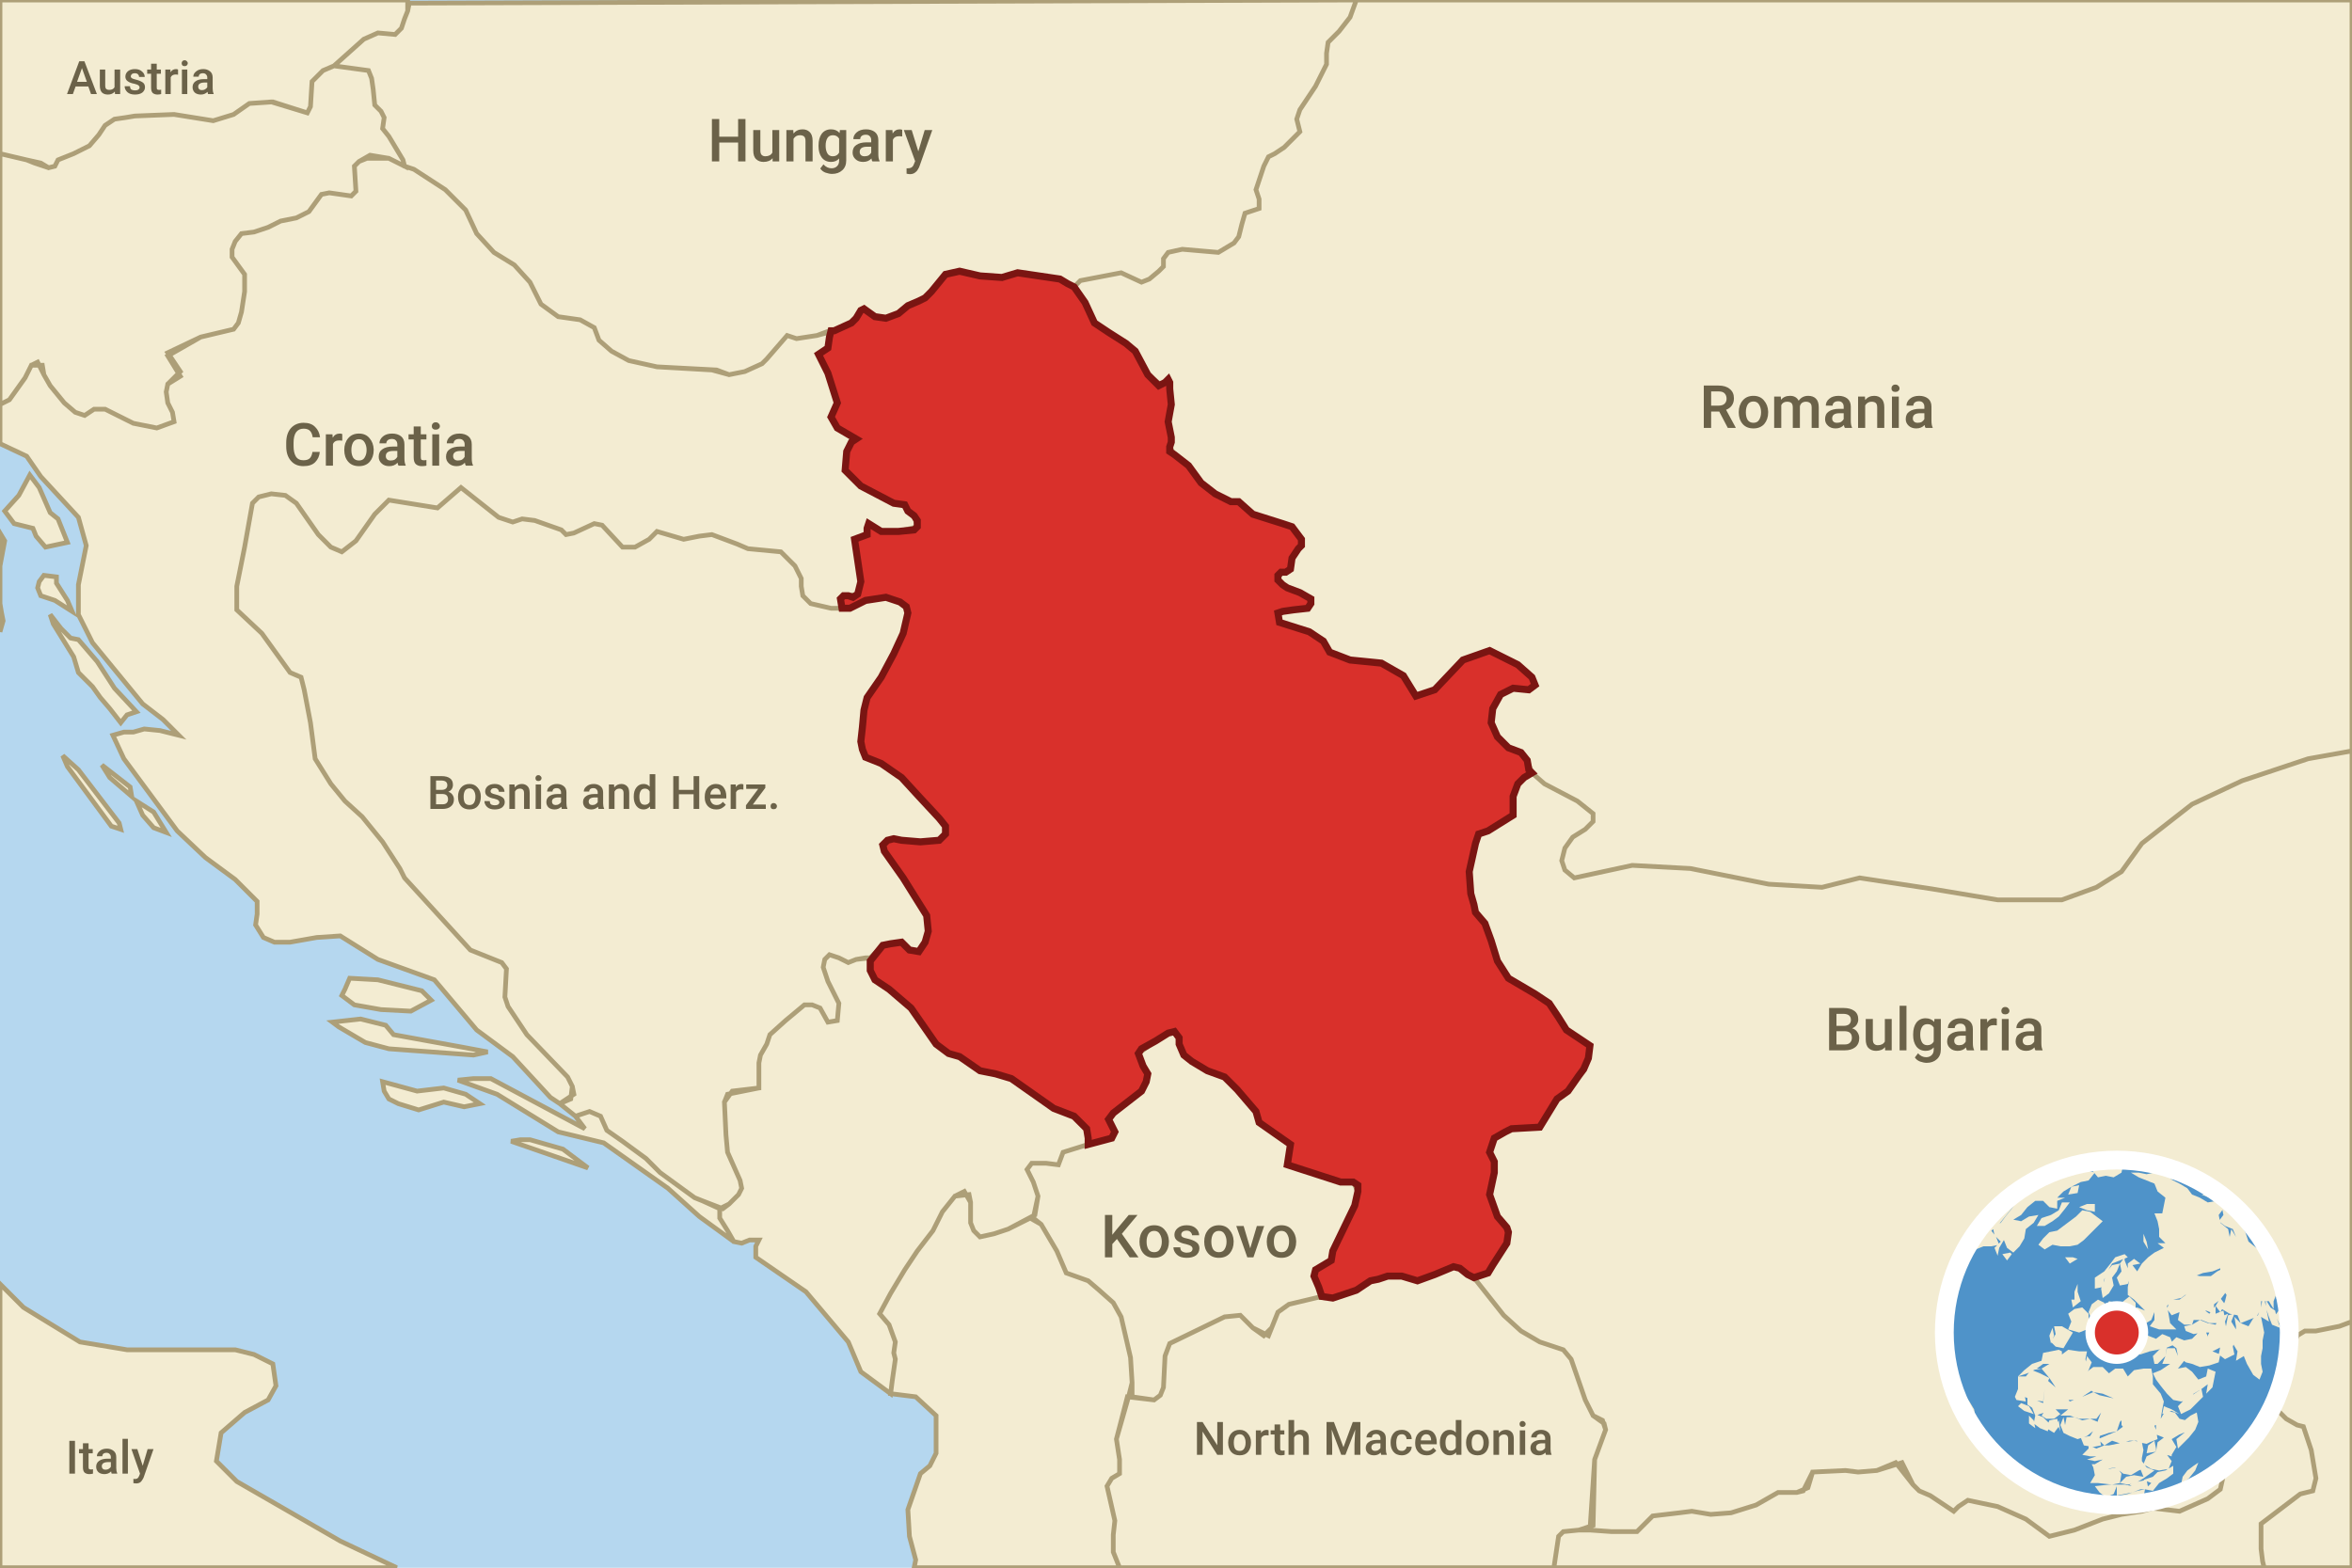
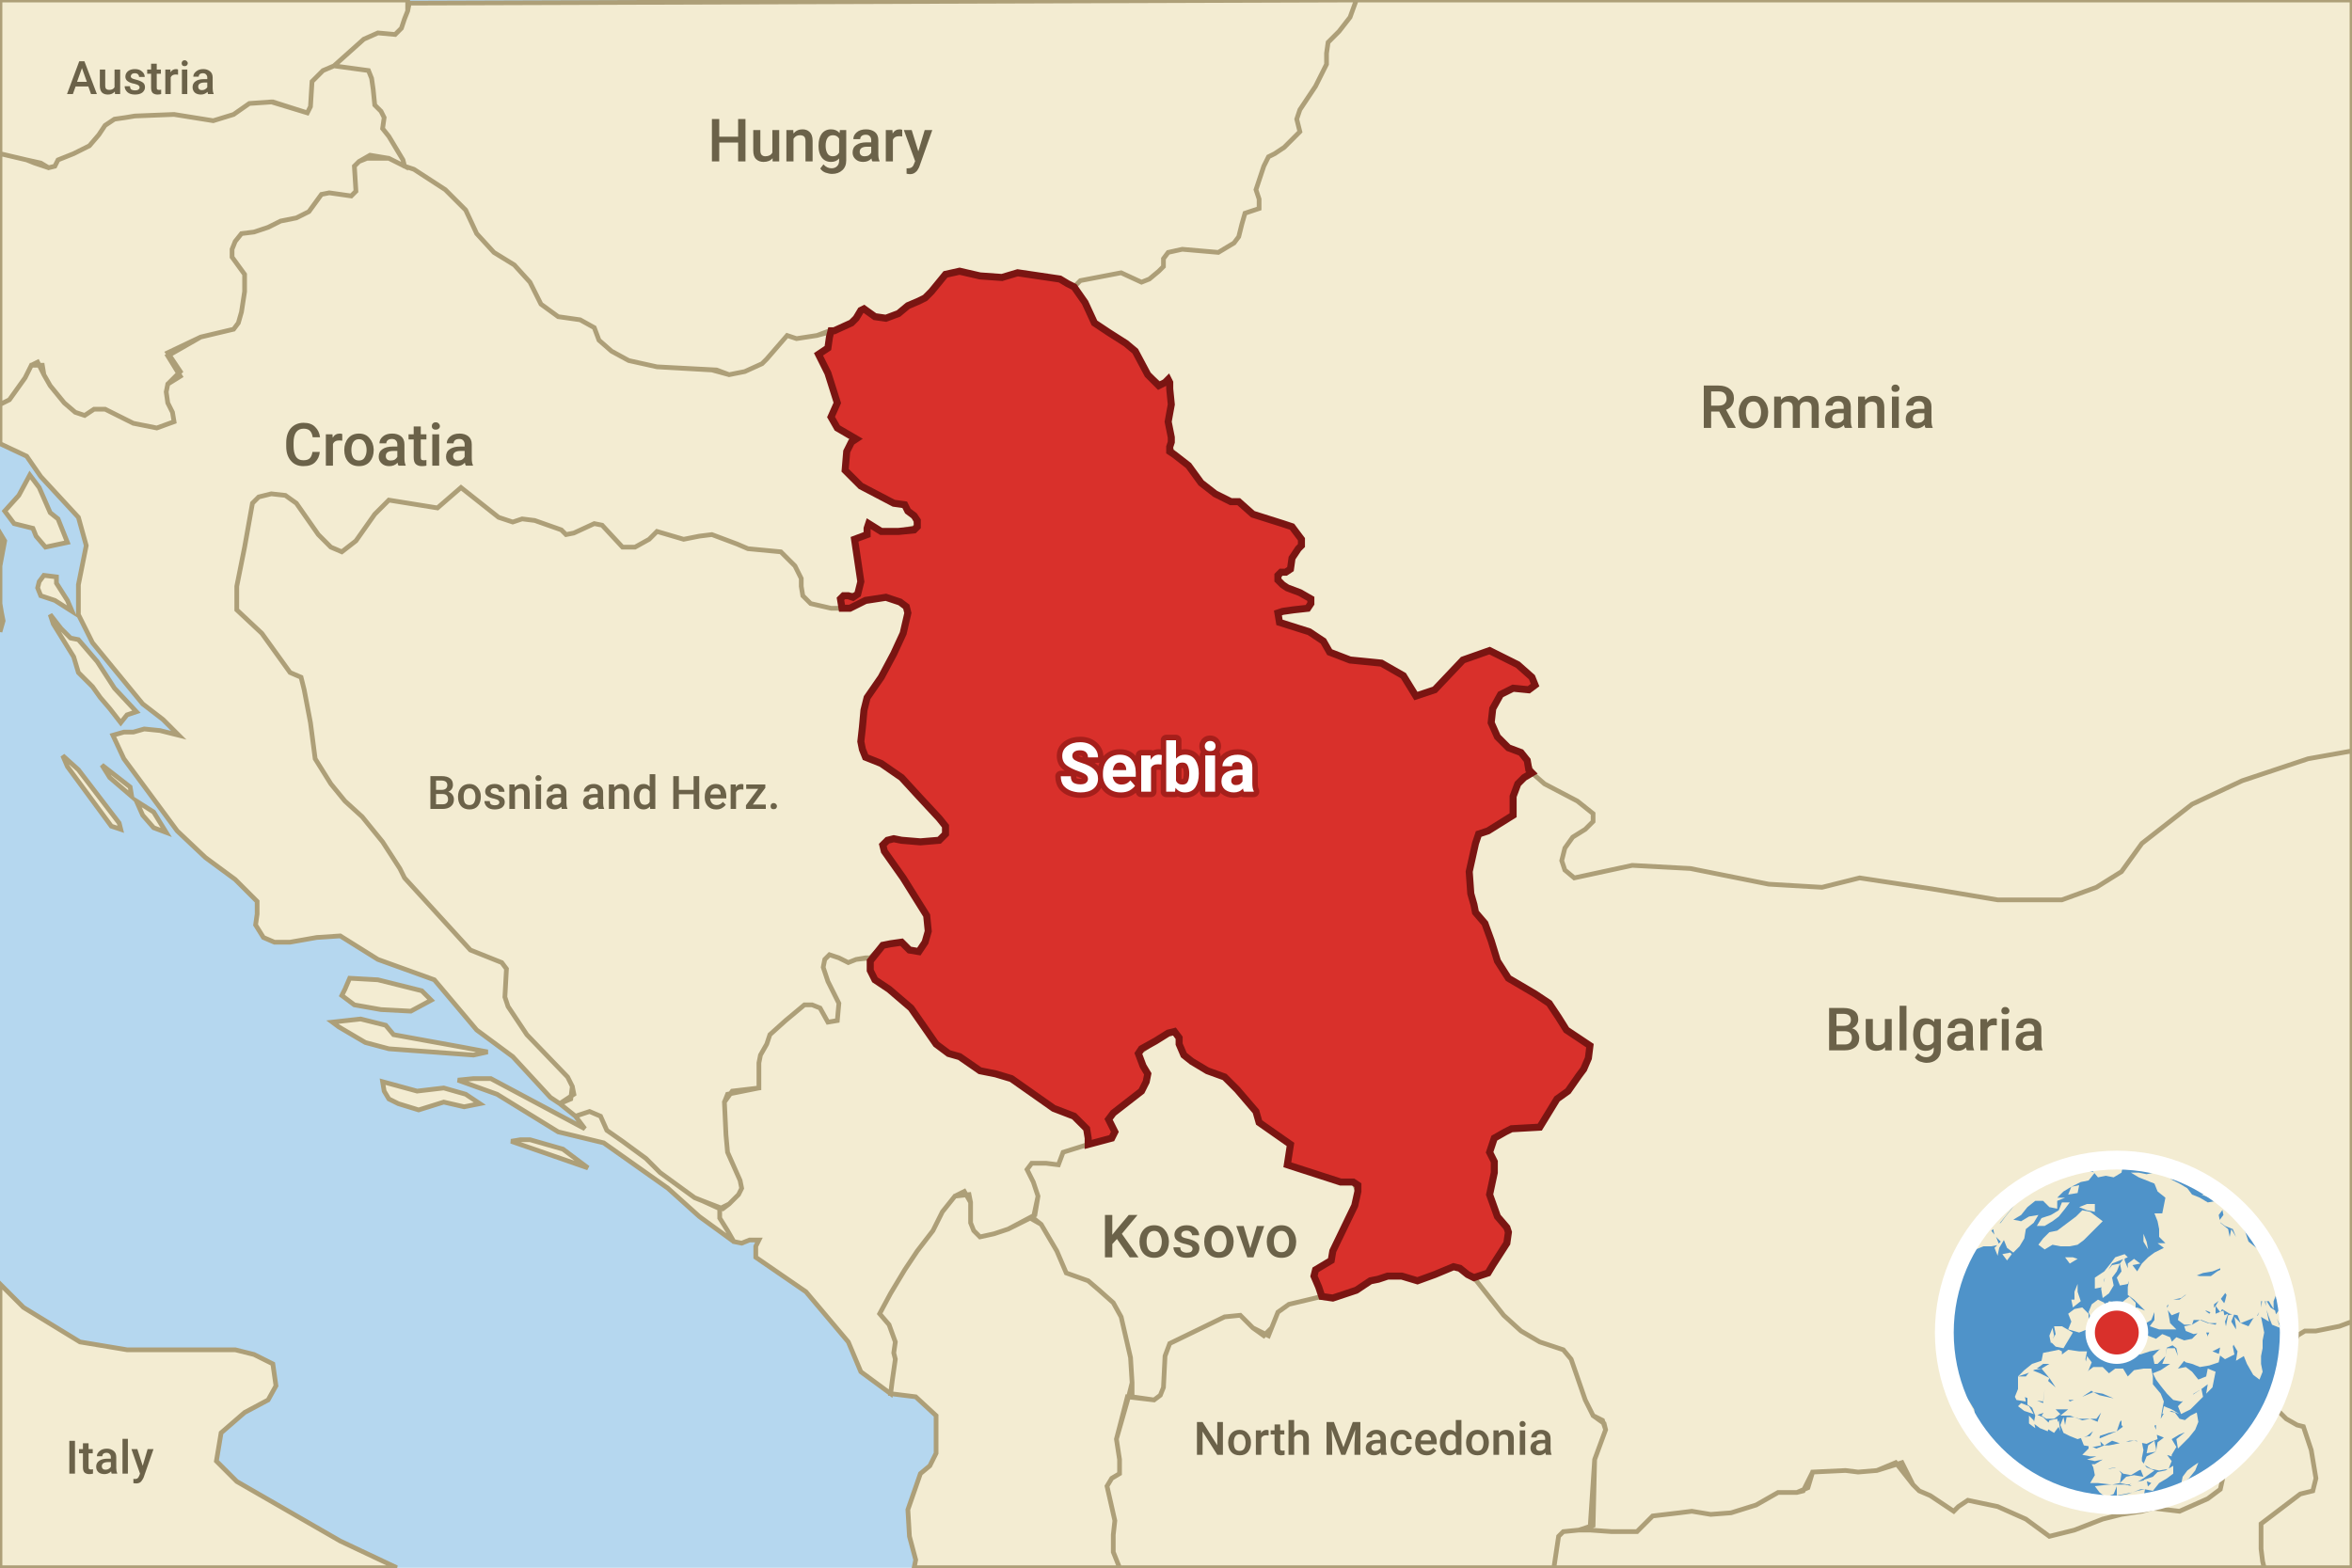
<svg xmlns="http://www.w3.org/2000/svg" viewBox="0 0 150 100">
-   <style>.o{fill:#b5d7ef}.g{fill:none;stroke:#fff;stroke-opacity:.45;stroke-width:.3}.l{fill:#f3ecd2;stroke:#ad9f78;stroke-width:.3}.t{fill:#d9302b;stroke:#7a1512;stroke-width:.45}.mh{fill:none;stroke:#fff;stroke-width:3}.m{fill:none;stroke:#d9302b;stroke-width:1.6}.io{fill:#4f93c9}.il{fill:#f3ecd2}.id{fill:#d9302b;stroke:#fff;stroke-width:.6}.ir{fill:none;stroke:#fff;stroke-width:1.2}.n{font:500 3.8px system-ui,-apple-system,'Segoe UI',Roboto,Arial,sans-serif;fill:#6b6249;text-anchor:middle;paint-order:stroke;stroke:#f3ecd2;stroke-width:.9;stroke-linejoin:round}.fb{fill:none;stroke:#00000040;stroke-width:.15}</style>
+   <style>.o{fill:#b5d7ef}.g{fill:none;stroke:#fff;stroke-opacity:.45;stroke-width:.3}.l{fill:#f3ecd2;stroke:#ad9f78;stroke-width:.3}.t{fill:#d9302b;stroke:#7a1512;stroke-width:.45}.mh{fill:none;stroke:#fff;stroke-width:3}.m{fill:none;stroke:#d9302b;stroke-width:1.6}.io{fill:#4f93c9}.il{fill:#f3ecd2}.id{fill:#d9302b;stroke:#fff;stroke-width:.6}.ir{fill:none;stroke:#fff;stroke-width:1.2}.n{font:500 3.8px system-ui,-apple-system,'Segoe UI',Roboto,Arial,sans-serif;fill:#6b6249;text-anchor:middle;paint-order:stroke;stroke:#f3ecd2;stroke-width:.9;stroke-linejoin:round}.fb{fill:none;stroke:#00000040;stroke-width:.15}.tn{font-weight:650;fill:#fff;stroke:#a51f1b;stroke-width:.7}.tn .fb{stroke:#ffffffb0;stroke-width:.3}</style>
  <rect class="o" width="150" height="100" />
  <path class="g" d="M64.9 100L65.5 36.8L65.9 0" />
  <path class="l" d="M144.4 100L144.3 99.6L144.2 98.8L144.2 97.2L146.7 95.3L147.5 95.1L147.7 94.3L147.4 92.5L146.9 91L146.5 90.9L145.8 90.5L145.4 90.1L144.7 89.6L143.6 89.3L143.5 88.8L143.6 88.4L144 87.9L145.8 87.3L146.2 86.1L146.5 85.2L147 84.9L147.7 84.9L149.2 84.6L150 84.3L150 100ZM0 9.8L1.7 10.2L2.2 10.4L3.1 10.7L3.5 10.6L3.7 10.2L4.7 9.8L5.7 9.3L6.3 8.6L6.7 8L7.3 7.6L8 7.5L8.6 7.4L11.1 7.3L13.6 7.7L14.9 7.3L15.9 6.6L17.3 6.5L19.6 7.2L19.8 6.8L19.9 5.2L20.6 4.5L21.3 4.2L23.5 4.5L23.7 5L23.8 5.7L23.9 6.7L24.3 7.1L24.5 7.5L24.4 8.2L24.8 8.7L25.7 10.2L25.8 10.6L24.8 10.1L23.6 9.9L22.9 10.3L22.6 10.6L22.7 12.2L22.4 12.5L21 12.3L20.5 12.4L19.7 13.5L18.9 13.9L17.9 14.1L17.1 14.5L16.2 14.8L15.4 14.9L15 15.4L14.8 15.9L14.8 16.4L15.6 17.5L15.6 18.6L15.4 19.9L15.2 20.6L14.9 21L12.8 21.5L10.7 22.5L11.5 23.7L10.7 24.5L10.6 25L10.7 25.7L11 26.3L11.1 26.9L10 27.3L8.5 27L6.7 26.1L6 26.1L5.4 26.5L4.8 26.3L4.1 25.7L3.2 24.6L2.8 23.9L2.7 23.3L2 23.3L1.6 24.1L0.6 25.5L0 25.8L0 9.8ZM150 47.9L147.2 48.4L143 49.8L139.8 51.3L136.6 53.8L135.3 55.6L133.7 56.6L131.5 57.4L127.4 57.4L123.2 56.7L118.6 56L116.2 56.6L112.8 56.4L107.8 55.4L104.1 55.2L100.4 56L99.8 55.5L99.6 54.9L99.8 54.1L100.3 53.4L101.1 52.9L101.6 52.4L101.6 51.9L100.6 51.1L98.5 50L97.7 49.3L97.4 48.5L97 48L96.2 47.7L95.5 47L95.1 46.1L95.2 45.2L95.7 44.3L96.5 43.9L97.5 44L97.9 43.7L97.7 43.2L96.8 42.4L95 41.5L93.3 42.1L91.5 44L90.3 44.4L89.5 43.1L88.1 42.3L86.1 42.1L84.8 41.6L84.4 40.9L83.5 40.3L81.6 39.7L81.5 39.1L82.5 38.9L83.4 38.8L83.6 38.2L82.9 37.8L82.1 37.5L81.5 37L81.7 36.5L82.3 36.3L82.4 35.6L82.8 35L83 34.4L82.7 34L82.4 33.6L81.8 33.4L79.9 32.8L79 32L78.5 32L77.5 31.5L76.6 30.8L75.8 29.7L74.9 29L74.6 28.5L74.7 27.9L74.5 26.9L74.7 25.8L74.6 24.8L74.6 24.4L74.1 24.6L73.2 23.9L72.4 22.4L71.8 21.9L70.7 21.2L69.8 20.6L69.2 19.3L68.5 18.3L68.9 17.9L71.5 17.4L72.8 18L73.3 17.8L73.9 17.3L74.2 17L74.2 16.5L74.5 16.1L75.4 15.9L77.7 16.1L78.7 15.5L79 15.1L79.2 14.3L79.4 13.6L80.3 13.3L80.3 12.7L80.1 12.1L80.6 10.6L80.9 10L81.3 9.8L81.9 9.4L82.9 8.4L82.7 7.6L82.9 7L83.9 5.5L84.6 4.1L84.6 3.4L84.7 2.7L85.4 2L86.1 1.1L86.5 0L150 0ZM55.5 61.1L55.5 61.9L55.8 62.5L56.7 63.1L58.1 64.3L59.7 66.6L60.5 67.2L61.2 67.4L62.5 68.3L63.5 68.5L64.5 68.8L67.2 70.7L68.5 71.2L69.3 72L69.4 72.6L69.4 73L67.8 73.5L67.5 74.3L66.7 74.2L65.8 74.2L65.5 74.6L65.9 75.4L66.2 76.3L66 77.5L64.3 78.4L63.4 78.7L62.5 78.9L62.1 78.5L61.9 78L61.9 76.7L61.8 76.2L60.9 76.3L60.1 77.3L59.5 78.5L58.5 79.8L57.7 81L56.8 82.5L56.1 83.8L56.7 84.5L57.1 85.6L57 86.3L57.1 86.7L56.9 88.1L56.8 88.9L54.9 87.5L54.1 85.6L51.4 82.4L48.2 80.2L48.2 79.5L48.4 79.1L47.8 79.1L47.3 79.3L46.8 79.2L46.4 78.5L45.9 77.7L45.9 77.1L46.5 76.8L47.1 76.2L47.3 75.8L47.2 75.3L46.4 73.5L46.3 72.4L46.2 70.3L46.4 69.8L48.4 69.4L48.4 67.8L48.5 67.3L48.9 66.6L49.1 66L50.1 65.1L51.3 64.1L51.8 64.1L52.3 64.3L52.8 65.2L53.4 65.1L53.5 64L52.8 62.6L52.5 61.7L52.6 61.2L52.9 60.9L53.5 61.1L54.1 61.4L54.6 61.2L55.2 61.1ZM71.4 100L71 99L71 97.9L71.1 97L70.6 94.8L70.9 94.3L71.4 94L71.4 93.1L71.2 91.8L71.9 89.1L73.6 89.3L74 89L74.2 88.5L74.3 86.5L74.6 85.7L78.1 84L79.1 83.9L79.9 84.7L80.6 85.2L81.1 84.7L81.5 83.7L82.2 83.2L84.3 82.7L85 82.8L86.5 82.3L87.4 81.7L87.9 81.6L88.5 81.4L89.4 81.4L90.4 81.7L91.5 81.3L92.7 80.8L93.1 80.9L93.6 81.3L94 81.5L95.9 83.9L97 84.9L98.2 85.6L99.7 86.1L100.2 86.7L101.1 89.3L101.6 90.3L102.2 90.6L102.4 91.2L101.7 93.1L101.6 97.3L100.7 97.6L99.7 97.7L99.4 98L99.1 100L71.4 100ZM69.4 73L70.9 72.6L71.1 72.2L70.7 71.4L71 71L72.8 69.6L73.1 69L73.2 68.5L72.9 68L72.6 67.2L73.7 66.4L74.5 65.9L74.9 65.8L75.2 66.2L75.5 67.3L76 67.7L77 68.3L78.1 68.7L78.9 69.5L80.1 70.9L80.3 71.6L81.3 72.3L82.3 73L82.1 74.3L85.5 75.4L86.3 75.4L86.6 76L86.4 76.9L85 79.8L84.9 80.4L83.9 81L83.8 81.4L84.1 82.1L84.3 82.7L82.2 83.2L81.5 83.7L81.1 84.7L80.9 85.2L79.9 84.7L79.1 83.9L78.1 84L74.6 85.7L74.3 86.5L74.2 88.5L74 89L73.6 89.3L72.2 89.1L72.2 88.2L72.1 86.6L71.5 84L71 83.1L70.1 82.3L69.4 81.7L68 81.2L67.4 79.8L66.4 78.1L65.9 77.7L66.2 76.3L65.9 75.4L65.5 74.6L65.8 74.2L66.7 74.2L67.5 74.3L67.8 73.5ZM0 81.9L1.5 83.4L5.1 85.6L8.1 86.1L15 86.1L16.2 86.4L17.4 87L17.6 88.4L17.1 89.3L15.6 90.1L14.1 91.4L13.8 93.2L15.1 94.5L21.7 98.3L25.3 100L0 100ZM86.5 0L86.1 1.1L85.4 2L84.7 2.7L84.6 3.4L84.6 4.1L83.9 5.5L82.9 7L82.7 7.6L82.9 8.4L81.9 9.4L81.3 9.8L80.9 10L80.6 10.6L80.1 12.1L80.3 12.7L80.3 13.3L79.4 13.6L79.2 14.3L79 15.1L78.7 15.5L77.7 16.1L75.4 15.9L74.5 16.1L74.2 16.5L74.2 17L73.9 17.3L73.3 17.8L72.8 18L71.5 17.4L68.9 17.9L68.5 18.3L68.1 18.1L67.6 17.8L64.9 17.4L63.9 17.7L62.5 17.6L61.2 17.3L60.3 17.5L59.4 18.6L59 19L58.6 19.2L57.9 19.5L57.3 20L56.5 20.3L55.8 20.2L55.1 19.7L54.6 20.3L54.3 20.6L53.2 21.1L52.1 21.4L50.8 21.6L50.2 21.4L48.9 22.9L48.6 23.2L47.5 23.7L46.5 23.9L45.7 23.6L41.9 23.4L40.1 23L39 22.4L38.2 21.7L37.9 20.9L37 20.4L35.6 20.2L34.5 19.4L33.8 18L32.8 16.9L31.5 16.1L30.4 14.9L29.7 13.4L28.4 12.1L26.4 10.8L25.8 10.6L25.7 10.2L24.8 8.7L24.4 8.2L24.5 7.5L24.3 7.1L23.9 6.7L23.8 5.7L23.7 5L23.5 4.5L21.3 4.2L23.2 2.5L24.1 2.1L25.2 2.2L25.6 1.8L25.8 1.2L26 0.7L26.1 0.2L86.5 0ZM99.1 100L99.4 98L99.7 97.7L100.7 97.6L101.4 97.6L102.8 97.7L104.4 97.7L105.4 96.7L107.1 96.5L107.9 96.4L109.1 96.6L110.4 96.5L112 96L113.4 95.2L114.6 95.2L115 95.1L115.6 93.9L117.7 93.8L118.5 93.9L119.7 93.8L120.9 93.3L122 94.7L122.4 95.1L123.1 95.4L124.6 96.4L124.9 96.1L125.5 95.7L127.4 96.1L129.2 96.9L130.7 98L132.3 97.6L134.1 96.9L135.3 96.6L136.6 96.4L137.3 96.2L139 96.4L140.8 95.6L141.6 95L141.8 94.1L141.6 92.7L141.1 91.3L140.6 90.8L140.5 90.2L140.6 89.7L140.9 89.3L142 88.9L143.6 89.3L144.7 89.6L145.4 90.1L145.8 90.5L146.5 90.9L146.9 91L147.4 92.5L147.7 94.3L147.5 95.1L146.7 95.3L144.2 97.2L144.2 98.8L144.3 99.6L144.4 100L99.1 100ZM0 25.8L0.6 25.5L1.6 24.1L2 23.3L2.4 23.1L2.8 23.9L3.2 24.6L4.1 25.7L4.8 26.3L5.4 26.5L6 26.1L6.7 26.1L8.5 27L10 27.3L11.1 26.9L11 26.3L10.7 25.7L10.6 25L10.7 24.5L11.5 24L10.7 22.7L12.8 21.5L14.9 21L15.2 20.6L15.4 19.9L15.6 18.6L15.6 17.5L14.8 16.4L14.8 15.9L15 15.4L15.4 14.9L16.2 14.8L17.1 14.5L17.9 14.1L18.9 13.9L19.7 13.5L20.5 12.4L21 12.3L22.4 12.5L22.7 12.2L22.6 10.6L22.9 10.3L23.4 10.1L24.8 10.1L25.8 10.6L26.4 10.8L28.4 12.1L29.7 13.4L30.4 14.9L31.5 16.1L32.8 16.9L33.8 18L34.5 19.4L35.6 20.2L37 20.4L37.9 20.9L38.2 21.7L39 22.4L40.1 23L41.9 23.4L45.4 23.6L46.5 23.9L47.5 23.7L48.6 23.2L48.9 22.9L50.2 21.4L50.8 21.6L52.1 21.4L52.9 21.1L52.8 22.2L52.2 22.6L52.8 23.8L53.4 25.7L53 26.6L53.4 27.3L54.6 27.8L54.3 28.2L54 28.8L53.9 30L54.9 31L57 32.1L57.7 32.2L57.9 32.6L58.3 32.9L58.5 33.6L57.3 33.9L56.2 33.9L55.4 33.4L55.3 34.1L54.5 34.4L54.9 37.1L54.7 37.9L54.1 38L53.6 38.2L53.7 38.8L53 38.8L51.7 38.5L51.2 38L51.1 37.4L51.1 36.9L50.7 36.1L49.8 35.2L47.7 35L47 34.7L46.2 34.4L45.4 34.1L44.6 34.2L43.6 34.4L41.9 33.9L41.4 34.4L40.5 34.9L39.7 34.9L38.4 33.5L37.9 33.4L36.6 34L36.1 34.1L35.8 33.8L34.1 33.2L33.3 33.1L32.7 33.3L31.8 33L29.4 31.1L27.9 32.4L24.8 31.9L23.9 32.8L22.7 34.5L21.8 35.2L21.1 34.9L20.3 34.1L18.9 32.1L18.2 31.6L17.3 31.5L16.5 31.7L16.1 32.1L15.6 34.9L15.1 37.4L15.1 38.9L16.7 40.4L18.5 42.9L19.2 43.2L19.4 44L19.8 46.1L20.1 48.4L21.1 50L22 51.1L23.1 52.1L24.4 53.7L25.5 55.4L25.8 56L27.9 58.3L30 60.6L32 61.4L32.3 61.8L32.2 63.6L32.4 64.2L33.6 66L36.2 68.7L36.5 69.3L36.6 69.8L35.7 70.4L35.1 70L32.7 67.4L30.4 65.7L27.7 62.5L24.1 61.2L21.7 59.7L20.2 59.8L18.5 60.1L17.5 60.1L16.8 59.8L16.3 59L16.4 58.3L16.4 57.5L15 56.1L13.1 54.7L11.3 53L7.9 48.4L7.2 46.9L7.9 46.7L8.5 46.7L9.2 46.5L10.2 46.6L11.4 46.9L10.4 45.9L9.1 44.9L5.9 41L5 39.2L5 37.3L5.5 34.8L5 33L2.6 30.4L1.7 29.1L0 28.3L0 25.8ZM24.4 69L26.6 69.6L28.3 69.4L29.7 69.8L30.6 70.4L29.6 70.6L28.3 70.3L26.7 70.8L25.4 70.4L24.8 70.1L24.5 69.6ZM31.1 67.1L30.2 67.3L24.8 66.9L23.3 66.5L21.6 65.5L21.2 65.2L23 65L24.6 65.4L25.1 66L29.5 66.8ZM26.2 64.5L24.3 64.4L22.6 64.1L21.8 63.5L22 63.1L22.3 62.4L24.1 62.5L26.9 63.2L27.5 63.8ZM8.3 50.2L8.4 50.8L7 49.6L6.5 48.8ZM4.3 34.6L2.9 34.9L2.3 34.2L2.1 33.7L0.9 33.4L0.3 32.6L1.2 31.6L1.9 30.3L2.5 31.1L3.2 32.7L3.7 33.1ZM4.3 38.3L4.6 39L3.5 38.3L2.6 38L2.4 37.5L2.5 37.1L2.8 36.7L3.6 36.8L3.6 37.2ZM8.1 45.6L7.7 46.1L7 45.2L6.4 44.5L5.9 43.8L5 42.9L4.7 41.9L3.4 39.8L3.2 39.2L3.9 40.1L4.5 40.7L5 40.8L6.2 42.2L7.3 43.9L8.7 45.4ZM7.6 52.5L7.7 52.9L7.1 52.7L4.3 48.9L4 48.2L5 49.1ZM9.8 51.8L10.6 53.1L9.8 52.8L9.1 52L8.7 51.1ZM0 34L0.3 34.5L0 36.1L0 38.5L0.1 39.1L0.2 39.6L0 40.3L0 34ZM35.9 73.3L37.5 74.5L32.6 72.8L33.2 72.7L33.8 72.7ZM45.9 77.1L45.9 77.7L46.4 78.5L46.8 79.2L44.6 77.6L42.6 75.8L38.5 72.9L35.6 72.2L31.7 69.8L29.2 68.9L30.2 68.8L31.3 68.8L37.3 72L36.7 71.2L37.6 70.9L38.3 71.2L38.7 72.1L39.7 72.8L41.2 73.9L42.1 74.8L44.3 76.4L44.8 76.6ZM150 84.3L149.2 84.6L147.7 84.9L147 84.9L146.5 85.2L146.2 86.1L146 87L144 87.9L143.6 88.4L143.5 88.8L143.6 89.3L142 88.9L140.9 89.3L140.6 89.7L140.5 90.2L140.6 90.8L141.1 91.3L141.6 92.7L141.8 94.1L141.6 95L140.8 95.6L139 96.4L137.3 96.2L136.6 96.4L135.3 96.6L134.1 96.9L132.3 97.6L130.7 98L129.2 96.9L127.4 96.1L125.5 95.7L124.9 96.1L124.6 96.4L123.1 95.4L122.4 95.1L122 94.7L121.3 93.3L119.7 93.8L118.5 93.9L117.7 93.8L115.6 93.9L115.3 94.9L114.6 95.2L113.4 95.2L112 96L110.4 96.5L109.1 96.6L107.9 96.4L107.1 96.5L105.4 96.7L104.4 97.7L102.8 97.7L101.4 97.6L101.7 93.1L102.4 91.2L102.3 90.8L101.6 90.3L101.1 89.3L100.2 86.7L99.7 86.1L98.2 85.6L97 84.9L95.9 83.9L94 81.5L94.9 81.2L95.2 80.7L96.1 79.3L96.2 78.6L95.5 77.6L95 76.2L95.3 74.8L95.3 74.1L95 73.5L95.3 72.6L96 72.2L96.4 72L98.2 71.9L99.3 70.1L100 69.6L100.7 68.6L101 68.2L101.3 67.5L101.4 66.7L99.9 65.7L99.4 64.9L98.8 64L97.9 63.4L96.2 62.4L95.5 61.3L95.1 60L94.7 58.9L94.1 58.2L94 57.7L93.8 57L93.7 55.6L94.1 53.8L94.3 53.2L94.9 53L96.5 52L96.5 50.8L96.8 50L97.2 49.6L97.7 49.3L98.5 50L100.6 51.1L101.6 51.9L101.6 52.4L101.1 52.9L100.3 53.4L99.8 54.1L99.6 54.9L99.8 55.5L100.4 56L104.1 55.2L107.8 55.4L112.8 56.4L116.2 56.6L118.6 56L123.2 56.7L127.4 57.4L131.5 57.4L133.7 56.6L135.3 55.6L136.6 53.8L139.8 51.3L143 49.8L147.2 48.4L150 47.9L150 84.3ZM55.5 61.1L54.6 61.2L54.1 61.4L53.5 61.1L52.9 60.9L52.6 61.2L52.5 61.7L52.8 62.6L53.5 64L53.4 65.1L52.8 65.2L52.3 64.3L51.8 64.1L51.3 64.1L50.1 65.1L49.1 66L48.9 66.6L48.5 67.3L48.4 67.8L48.4 69.4L46.7 69.6L46.2 70.3L46.3 72.4L46.4 73.5L47.2 75.3L47.3 75.8L47.1 76.2L46.5 76.8L46.1 77.1L44.8 76.6L44.3 76.4L42.1 74.8L41.2 73.9L39.7 72.8L38.7 72.1L38.3 71.2L37.6 70.9L36.7 71.2L35.7 70.4L36.4 70.1L36.5 69.3L36.2 68.7L33.6 66L32.4 64.2L32.2 63.6L32.3 61.8L32 61.4L30 60.6L27.9 58.3L25.8 56L25.5 55.4L24.4 53.7L23.1 52.1L22 51.1L21.1 50L20.1 48.4L19.8 46.1L19.4 44L19.2 43.2L18.5 42.9L16.7 40.4L15.1 38.9L15.1 37.4L15.6 34.9L16.1 32.1L16.5 31.7L17.3 31.5L18.2 31.6L18.9 32.1L20.3 34.1L21.1 34.9L21.8 35.2L22.7 34.5L23.9 32.8L24.8 31.9L27.9 32.4L29.4 31.1L31.8 33L32.7 33.3L33.3 33.1L34.1 33.2L35.8 33.8L36.1 34.1L36.6 34L37.9 33.4L38.4 33.5L39.7 34.9L40.5 34.9L41.4 34.4L41.9 33.9L43.6 34.4L44.6 34.2L45.4 34.1L46.2 34.4L47 34.7L47.7 35L49.8 35.2L50.7 36.1L51.1 36.9L51.1 37.4L51.2 38L51.7 38.5L53 38.8L53.7 38.8L54.2 38.8L55.2 38.3L56.5 38.1L57.4 38.4L57.8 38.7L57.9 39.1L57.6 40.4L57 41.7L56.2 43.2L55.3 44.5L55.1 45.3L55 46.4L54.9 47.3L55 47.8L55.2 48.3L56.2 48.7L57.5 49.6L58.6 50.8L59.9 52.2L60.3 52.7L60.3 53.2L59.9 53.6L58.7 53.7L57.5 53.6L57 53.5L56.6 53.6L56.3 53.9L56.4 54.3L57.6 56L59.1 58.4L59.2 59.4L59 60.1L58.6 60.7L58 60.6L57.5 60.1L56.8 60.2L56.3 60.3ZM26 0L26 0.7L25.8 1.2L25.6 1.8L25.2 2.2L24.1 2.1L23.2 2.5L21.3 4.2L20.6 4.5L19.9 5.2L19.8 6.8L19.6 7.2L17.4 6.5L15.9 6.6L14.9 7.3L13.6 7.7L11.1 7.3L8.6 7.4L8 7.5L7.3 7.6L6.7 8L6.3 8.6L5.7 9.3L4.7 9.8L3.7 10.2L3.5 10.6L3.1 10.7L2.6 10.4L1.7 10.2L0 9.8L0 0ZM58.3 100L58.4 99.5L58 98L57.9 96.3L58.7 94L59.3 93.5L59.7 92.7L59.7 90.3L58.4 89.1L56.8 88.9L56.9 88.1L57.1 86.7L57 86.3L57.1 85.6L56.7 84.5L56.1 83.8L56.8 82.5L57.7 81L58.5 79.8L59.5 78.5L60.1 77.3L60.9 76.3L61.5 76L61.9 76.7L61.9 78L62.1 78.5L62.5 78.9L63.4 78.7L64.3 78.4L65.7 77.7L66.4 78.1L67.4 79.8L68 81.2L69.4 81.7L70.1 82.3L71 83.1L71.5 84L72.1 86.6L72.2 88.2L72 89L71.2 91.8L71.4 93.1L71.4 94L70.9 94.3L70.6 94.8L71.1 97L71 97.9L71 99L71.4 100L58.3 100Z" />
  <path class="t" d="M97.7 49.3L97.2 49.6L96.8 50L96.5 50.8L96.5 52L94.9 53L94.3 53.2L94.1 53.8L93.7 55.6L93.8 57L94 57.7L94.1 58.2L94.7 58.9L95.1 60L95.5 61.3L96.2 62.4L97.9 63.4L98.8 64L99.4 64.9L99.9 65.7L101.4 66.7L101.3 67.5L101 68.2L100.7 68.6L100 69.6L99.3 70.1L98.2 71.9L96.4 72L96 72.2L95.3 72.6L95 73.5L95.3 74.1L95.3 74.8L95 76.2L95.5 77.6L96.1 78.3L96.2 78.6L96.1 79.3L95.2 80.7L94.9 81.2L94 81.5L93.6 81.3L93.1 80.9L92.7 80.8L91.5 81.3L90.4 81.7L89.4 81.4L88.5 81.4L87.9 81.6L87.4 81.7L86.5 82.3L85 82.8L84.3 82.7L84.1 82.1L83.8 81.4L83.9 81L84.9 80.4L85 79.8L86.4 76.9L86.6 76L86.6 75.6L86.3 75.4L85.5 75.4L82.1 74.3L82.3 73L81.3 72.3L80.3 71.6L80.1 70.9L78.9 69.5L78.1 68.7L77 68.3L76 67.7L75.5 67.3L75.2 66.6L75.2 66.2L74.9 65.8L74.5 65.9L73.7 66.4L72.8 66.9L72.6 67.2L72.9 68L73.2 68.5L73.1 69L72.8 69.6L71 71L70.7 71.4L71.1 72.2L70.9 72.6L69.4 73L69.4 72.6L69.3 72L68.5 71.2L67.2 70.7L64.5 68.8L63.5 68.5L62.5 68.3L61.2 67.4L60.5 67.2L59.7 66.6L58.1 64.3L56.7 63.1L55.8 62.5L55.5 61.9L55.5 61.3L56.3 60.3L56.8 60.2L57.5 60.1L58 60.6L58.6 60.7L59 60.1L59.2 59.4L59.1 58.4L57.6 56L56.4 54.3L56.3 53.9L56.6 53.6L57 53.5L57.5 53.6L58.7 53.7L59.9 53.6L60.3 53.2L60.3 52.7L59.9 52.2L58.6 50.8L57.5 49.6L56.2 48.7L55.2 48.3L55 47.8L54.9 47.3L55 46.4L55.1 45.3L55.3 44.5L56.2 43.2L57 41.7L57.6 40.4L57.9 39.1L57.8 38.7L57.4 38.4L56.5 38.1L55.2 38.3L54.2 38.8L53.7 38.8L53.6 38.2L53.8 38L54.1 38L54.4 38.1L54.7 37.9L54.9 37.1L54.5 34.4L55.3 34.1L55.3 33.7L55.4 33.4L56.2 33.9L57.3 33.9L58.3 33.8L58.5 33.6L58.5 33.2L58.3 32.9L57.9 32.6L57.7 32.2L57 32.1L54.9 31L53.9 30L54 28.8L54.3 28.2L54.6 28L53.4 27.3L53 26.6L53.4 25.7L52.8 23.8L52.2 22.6L52.8 22.2L52.9 21.5L53 21.1L53.2 21.1L54.3 20.6L54.6 20.3L54.9 19.8L55.1 19.7L55.8 20.2L56.5 20.3L57.3 20L57.9 19.5L58.6 19.2L59 19L59.4 18.6L60.3 17.5L61.2 17.3L62.5 17.6L63.9 17.7L64.9 17.4L67.6 17.8L68.1 18.1L68.5 18.3L69.2 19.3L69.8 20.6L70.7 21.2L71.8 21.9L72.4 22.4L73.2 23.9L73.9 24.6L74.3 24.4L74.5 24.2L74.6 24.4L74.6 24.8L74.7 25.8L74.5 26.9L74.7 27.9L74.7 28.2L74.6 28.5L74.6 28.8L74.9 29L75.8 29.7L76.6 30.8L77.5 31.5L78.5 32L79 32L79.9 32.8L81.8 33.4L82.4 33.6L82.7 34L83 34.4L83 34.8L82.8 35L82.4 35.6L82.3 36.3L82 36.5L81.7 36.5L81.5 36.7L81.5 37L81.8 37.3L82.1 37.5L82.9 37.8L83.6 38.2L83.6 38.5L83.4 38.8L82.5 38.9L81.8 39L81.5 39.1L81.6 39.7L83.5 40.3L84.4 40.9L84.8 41.6L86.1 42.1L88.1 42.3L89.5 43.1L90.3 44.4L91.5 44L93.3 42.1L95 41.5L96.8 42.4L97.7 43.2L97.9 43.7L97.5 44L96.5 43.9L95.7 44.3L95.2 45.2L95.1 46.1L95.5 47L96.2 47.7L97 48L97.4 48.5L97.5 49.1Z" />
+   <g class="n tn">
+     <text x="73.8" y="50.5" font-size="4.37">Serbia</text>
+   </g>
  <g class="n">
    <text x="115.9" y="27.3">Romania</text>
    <text x="123.4" y="67.0">Bulgaria</text>
    <text x="38.5" y="51.6" font-size="2.96">Bosnia and Herz.</text>
    <text x="24.2" y="29.7">Croatia</text>
    <text x="52.3" y="10.3">Hungary</text>
    <text x="87.6" y="92.8" font-size="2.96">North Macedonia</text>
    <text x="7.0" y="94.0" font-size="2.96">Italy</text>
    <text x="76.5" y="80.2">Kosovo</text>
    <text x="9.0" y="6.0" font-size="2.96">Austria</text>
  </g>
  <circle class="io" cx="135" cy="85" r="11" />
  <path class="il" d="M137.5 92.6L138.2 92.8L138.5 93.2L138.3 93.7L137.7 93.8L137.2 93.7L136.7 93.4L136.9 92.9ZM130.2 87.3L129.6 87.4L129.3 88.1L128.7 87.8L129.2 87.8L129.6 87.3L130.1 87.3ZM130.7 75L131.3 74.8L131.9 74.7L132.4 74.7L132.9 74.6L133.6 74.8L133.2 75.3L132.7 75.4L132.1 75.7L131.6 76L131.2 76.4L131.7 76.4L131.2 76.6L131.2 77.1L130.7 77L130.3 76.6L129.8 76.6L129.3 77L128.9 77.5L128.4 77.8L128.9 77.9L129.4 77.6L130 77.5L129.7 78L129.2 78.4L129.1 79L128.8 79.5L128.4 79.9L128 79.6L127.8 79.1L127.5 79.6L127.4 80.1L127.2 79.6L127.6 79.2L127.2 78.8L127.1 78.3L127.6 78L127.9 77.6L128.3 77.1L128.8 76.4L129.3 76L129.8 75.6L130.4 75.1ZM128.3 80L128 80.4L127.7 80L128.2 79.9ZM131.7 77.1L131.3 77.6L130.9 77.9L130.4 78.2L129.9 78.2L130.2 77.7L130.8 77.5L131.3 77.2L131.5 76.7L132 76.7ZM132.5 76.1L131.9 76.2L132.1 75.7L132.6 75.6L132.5 76.1ZM133.6 76.8L133.6 77.3L133.1 77.2L132.6 77L133.1 76.8ZM126.6 77.9L126.9 77.5L127.6 76.9L128.1 76.4L128.8 75.9L129.4 75.5L130.1 75.2L130.7 75L130.2 75.3L129.5 75.8L129.1 76.2L128.6 76.7L128.2 77.2L127.8 77.7L127.4 78.2L127 78.5L127.3 78.9L127.5 79.4L127 79.5L126.5 79.5L126 79.7L125.5 79.9L125.8 79.4L126 78.9L126.3 78.4ZM133.8 75.1L133.3 74.5L132.8 74.6L132.2 74.7L132.8 74.6L133.3 74.5L133.8 74.5L134.3 74.3L134.9 74.2L135.4 74.1L134.9 74.2L135.4 74.3L135.3 74.8L134.8 75.1L134.3 75ZM141.6 81L141.8 81.5L141.8 82L141.9 82.5L141.6 82.9L141.2 83.2L141.2 83.8L140.7 83.6L140.1 83.7L139.5 83.9L139.8 84.5L139.3 84.5L138.9 84.2L139 83.7L138.5 83.9L138.2 83.5L138.4 82.9L139 82.9L139.4 82.6L139.2 82.1L139.5 81.7L139.8 81.3L140.3 81.4L141 81.4L141.4 81.1ZM139.8 84.5L139.5 83.9L140 83.7L140.5 83.5L140.9 83.8L141.3 83.3L141.3 83.8L141.4 84.4L140.9 84.4L140.4 84.2L139.9 84.2ZM136.6 93.2L136.9 93.6L136.4 93.8L135.9 94.1L135.4 94L134.9 93.6L134.4 93.7L133.6 93.4L134.1 93.1L134.4 92.7L134.5 92.2L135 92.1L135.5 92L136.1 91.9L136.6 92L136.7 92.5L136.6 93ZM138.9 92.4L138.8 91.8L139.3 91.4L139.9 90.7L140.1 90.1L140.2 90.7L140 91.2L139.6 91.7L139.2 92.1ZM138.5 92.9L137.5 92.6L137.6 92L138 91.7L138.5 91.8L138.8 92.3L138.5 92.8ZM135.7 91.4L135.3 90.9L135.3 90.4L135.5 89.6L135.7 89.1L136.5 89.1L137.1 89L137.8 88.9L138 89.4L137.9 89.9L137.8 90.5L137.5 90.9L137 91.1L136.5 91.2L136 91.1L135.6 91.4ZM135.5 89.6L135.6 90.3L135.2 90.7L135 91.3L134.5 91.4L133.9 91.6L133.7 91.1L133.8 90.6L134 90.1L134.1 89.5L133.9 89L134.8 89.2ZM136.7 79.2L136.7 78.7L136.9 79.2L137 79.7L136.7 79.2ZM140.5 76.2L141 76.2L141.4 76.5L140.9 76.4L140.4 76.2ZM142.7 77.8L142.2 77.5L141.8 77.1L141.5 77.5L141.6 78L142.1 78.4L142.2 78.9L142 79.5L141.6 79.8L141.8 80.3L141.6 80.9L141.1 81.1L140.5 81.2L140 81.4L139.5 81.7L139.2 82.1L139.5 82.5L139.1 82.8L138.6 82.9L138.2 83.3L138.3 83.8L138.4 84.4L138.8 84.8L138.3 84.8L137.7 84.8L137.1 84.6L137.4 84.2L137.4 83.7L136.9 83.7L136.5 83.3L136.1 82.9L135.7 82.6L135.7 82.1L135.8 81.6L135.7 81.1L135.7 80.6L136.1 80.3L136.5 80.6L136 80.7L136.3 81.1L136.6 80.6L137 80.2L137.4 79.9L138 79.6L137.6 79.3L138.1 79.3L138.4 79.7L138.1 79.3L137.7 78.9L137.7 78.4L137.6 77.9L137.4 77.4L137.9 77.4L138 76.9L138.1 76.4L137.6 76L137.4 75.5L136.9 75.3L136.4 75.1L135.9 74.8L136.4 74.8L136.9 74.9L137.4 74.8L137.9 74.9L138.4 75.1L139 75.1L139.5 75.3L138.9 75.3L138.4 75.2L139 75.5L139.5 75.8L139.8 76.2L140.3 76.4L140.8 76.7L141.4 76.6L142 77L142.4 77.5ZM135.7 80.2L135.2 80.4L134.7 80.6L134.4 81.1L134.2 81.6L134.1 82.1L133.6 82.2L133.6 81.5L134.2 81.1L134.6 80.6L134.9 80.2L135.5 80ZM133.7 77.6L134.1 77.9L133.7 78.3L133.3 78.7L132.9 79.1L132.5 79.4L132 79.5L131.4 79.5L130.9 79.4L130.4 79.7L130 79.4L130.3 79L130.7 78.6L131.2 78.5L131.6 78.2L132 77.9L132.4 77.6L132.8 77.2L133.3 77.3ZM134.2 95.5L134.7 95.5L135.2 95.4L135.7 95.3L136.3 95.1L136.8 95L136.7 95.5L136.2 95.7L135.7 95.7L135.1 95.8L134.6 95.8ZM124 84.8L124 85.3L124.2 85.8L124.2 86.3L124.4 86.8L124.6 87.3L124.7 87.9L125 88.4L125.3 89L125.6 89.4L125.9 89.9L126 90.5L125.9 91L125.4 90.4L125.1 89.7L124.8 89L124.5 88.3L124.3 87.6L124.2 86.8L124.1 86.1L124 85.3ZM124.2 82.8L124.2 83.3L124.1 83.8L124.1 84.3L124 84.8L124 84.1L124.1 83.3ZM124.2 85.4L124 84.9L124.1 84.4L124.1 83.9L124.1 83.4L124.2 83.9L124.3 84.5L124.3 85ZM124.3 86.4L124.2 85.8L124.2 85.2L124.3 85.7L124.3 86.2ZM133.2 83.8L133.2 84.3L133.1 84.8L132.6 85L131.9 84.8L132.1 84.3L131.9 83.8L132.3 83.5L132.8 83.4L133.2 83.8ZM125.2 80.3L125 80.8L124.8 81.3L125 80.7L125.1 80.2ZM136.8 95L136.3 95L135.8 94.7L136.4 94.5L136.9 94.4L137 94.9ZM136.5 95L136 95.2L135.5 95.3L135 95.4L135 94.8L135.5 94.7L136 94.8ZM134.8 95.3L134.3 95.5L133.9 95.2L133.6 94.8L134.5 94.7L135.1 94.7L135.6 94.7L135 94.8ZM128.5 89.1L128.7 88.6L129.1 88.9L129.2 89.4L128.6 89.3ZM129.3 89.6L129.3 89.1L130.3 89.5L130.4 88.6L130.4 87.9L131.1 88.5L131.7 89L132 89.4L131.9 89.9L131.4 89.9L130.9 89.9L130.4 90.1L129.8 90.3L129.6 89.8ZM128.7 87.8L129.3 88.1L129.6 87.4L130.1 87.6L130.7 87.9L130.4 88.6L130.3 89.4L129.6 89.3L129.1 89.1L128.7 88.7L128.7 88.2ZM131.6 91.4L131.4 90.9L131.6 90.4L131.7 90.9ZM133.9 89L134.1 89.5L134 90.1L133.7 90.5L133.2 90.5L132.6 90.5L132 90.3L131.4 90.3L131.9 89.9L132 89.4L132.8 89.1L133.5 88.8ZM131.6 91.4L131.7 90.9L131.8 90.4L132.3 90.4L132.8 90.6L133.3 90.5L133.8 90.7L133.6 91.2L133.1 91.6L132.5 91.8L132 91.6ZM133.8 90.7L134 91.2L133.9 91.7L134 92.2L133.5 92.3L132.9 92.2L132.7 91.7L133.3 91.6L133.6 91.1ZM131.3 90.6L131.4 91.3L131.2 90.8ZM131.2 90.5L131.3 91L131 91.4L130.5 91.1L130.7 90.6ZM129.8 90.2L130.3 90.4L130.7 90.8L130.6 91.3L130.1 91.1L129.7 90.8L129.8 90.3ZM128.9 89.5L129.4 89.7L129.7 90.2L129.1 90L128.7 89.7ZM129.7 90.6L129.8 91.1L129.4 90.8L129.4 90.3ZM130.2 90.3L130.5 89.9L131 89.8L131.4 90.2L131 90.5L130.5 90.5ZM136.3 91.9L135.8 91.9L135.3 92.1L134.7 91.9L134.2 92.2L133.8 91.8L134.5 91.5L135 91.3L135.4 91L135.8 91.5ZM134.5 92.2L134.4 92.7L134.1 93.1L133.6 93.2L133.1 93.1L133.7 92.9L133.7 92.4L134.2 92.2ZM133.2 92.2L133.7 92.4L133.8 92.9L133.3 92.9L132.8 92.8L133.2 92.4ZM136.9 93.6L137.4 93.8L136.7 94.3L136.2 94.6L135.7 94.7L135.2 94.6L135.6 94.2L136.1 94.1L136.7 94.2L136.5 93.7ZM137.6 93.9L138.1 93.8L138.6 93.5L138.6 94L138.2 94.3L137.7 94.6L137.3 95.1L136.8 95L137.2 94.6L136.7 94.4L137.3 94.2ZM133.4 93.4L134.1 93.4L134.5 93.7L135 93.6L135.3 94L135.2 94.6L134.7 94.7L133.8 94.6L133.3 94.6L133.6 94.1L133.5 93.6ZM140.2 93.3L140 93.8L139.6 94.3L139.1 94.7L139.2 94.2L139.5 93.8L139.9 93.5ZM133.1 87.5L133 87L133.1 86.5L133.4 86.9L133.2 87.4ZM130.2 87.3L130.7 87L131.2 86.8L131.5 86.4L131.9 86.1L132.6 86.2L133.1 86.2L133 86.7L133.1 87.2L133.2 87.7L133.1 88.2L133.4 88.7L132.8 89.1L132.3 89.3L131.8 89.3L131.1 88.5L130.7 87.9ZM137.9 87L138.1 86.5L138.2 86L138.7 86L138.9 86.5L139.3 86.8L138.9 87.3L138.4 87ZM140.7 87.8L140.8 87.3L141.3 87.5L141.2 88L141.1 88.5L140.7 88.9L140.8 88.3ZM145.6 83.8L145.6 84.3L145.6 85L145.8 85.5L145.6 85L145.4 84.5L145.1 83.9L145.4 83.5ZM145.1 83.6L145.2 84.1L145.4 84.6L145.6 85.2L145.4 84.7L144.9 84.5L144.7 84L144.5 83.4L144.5 82.9L144.8 83.4ZM145.7 84.4L145.7 83.7L145.4 83.2L145.1 82.7L145.4 83.1L145.8 83.6L145.8 84.1L145.8 84.6ZM142.6 77.8L143 78.1L143.4 78.5L142.9 78.2L142.6 77.8ZM141.6 81L141.6 80.4L141.6 79.8L142 79.5L142.2 78.9L142.3 78.4L142.6 78.9L142.9 79.4L143.1 80L143.1 80.5L142.8 81.1L142.3 81.2L141.8 81.1ZM144.4 82.8L144.5 83.3L144.6 83.8L144.7 84.3L144.2 84L144.3 84.5L144.4 85L144.3 85.5L144.3 86L144.2 86.5L144.2 87L144.3 87.5L144.1 88L143.7 87.7L143.3 87L143.1 86.5L142.6 86.8L142.7 86.2L142.4 85.7L142.6 85.1L142.6 84.6L142.5 84L142.9 84.4L143.4 84.6L143.9 84.4L144 83.9L144.2 83.4L144.3 82.8ZM144 83.9L143.9 84.4L143.4 84.6L143.7 84.1ZM142.5 83.8L142.3 84.3L142.6 84.8L142.6 85.3L142.4 85.9L142.5 86.4L141.9 86.7L141.5 86.4L141.6 85.9L141.8 85.4L141.9 84.9L142 84.4L142.1 83.9ZM141.3 84.5L141.6 84L142.1 83.8L141.9 84.3L142 84.8L141.9 85.3L141.7 85.9L141.1 86.2L140.9 85.7L140.8 85.2L141.1 84.6ZM141.4 84.4L141.3 83.8L141.8 83.6L141.9 84.1L141.5 84.4ZM141.3 83.3L141.6 82.8L141.9 83.2L141.6 83.7ZM139.3 84.6L139.8 84.5L140.3 84.2L140.8 84.4L141.3 84.5L141 85L140.4 85L139.9 85.1L139.4 84.9ZM139.4 86.9L138.9 86.5L138.8 86L138.4 85.7L138.8 85.3L139.3 85.5L139.8 85.4L140.2 85L140.7 85L140.9 85.5L141.1 86.2L141.6 86.4L141.5 86.9L140.9 87.1L140.3 87.2L139.8 87ZM137.4 87L137.3 86.5L137.7 86.1L138.2 85.9L138.1 86.5L137.6 87ZM134 82.2L134.2 81.7L134.3 81.2L134.7 80.7L135.2 80.6L135 81.1L134.7 81.5L134.8 82L134.5 82.5L134.1 82.8ZM135.8 82.7L136.2 83.1L136.2 83.6L135.7 83.5L135.3 83.1ZM136.3 83.4L136.8 83.6L137.4 83.7L137.2 84.2L136.7 84.5L136.2 84.7L136.1 84.2L135.6 84.3L135.2 84L135.4 83.5L135.9 83.6ZM135.3 83.1L135.3 83.6L135.2 84.1L134.7 83.9L134.3 83.5L134.5 83L135 83.1ZM134.5 84.2L134.1 84.5L133.6 84.4L134 84.1L134.5 84.1ZM135.2 84.2L134.8 84.6L134.4 84.3L134.9 84.2ZM136 84.7L135.7 85.1L135.2 85L135.1 84.5L135.6 84.3L136 84.6ZM134.2 83.1L134.3 83.7L134 84.1L133.4 84.2L133.2 83.7L133.4 83.2L133.8 82.9ZM135.3 85L135.9 85L135.8 85.5L135.3 85.5L135.2 85ZM135.3 85.5L135.8 85.5L135.4 85.8L135.4 86.3L135 86L135.3 85.6ZM138.6 85.8L138.1 86L137.6 86.1L137.1 86.2L136.5 86.4L135.9 86.2L135.9 85.7L136.5 85.5L137 85.2L137.5 85.4L137.9 85.1L138.4 85.3ZM134.4 84.5L134.8 84.8L134.3 84.8L134.7 85.3L134.2 85ZM130.9 84.7L131 85.2L130.8 85.7L130.7 85.2ZM130.8 85.6L131.1 85.1L131 84.6L131.5 84.6L132.2 85L131.9 85.5L131.6 86L131.1 85.9ZM142 82.6L141.7 82.2L141.6 81.6L141.6 81L142.1 81L142.6 81L143 80.6L143.1 80L142.9 79.4L142.6 78.9L142.4 78.4L141.9 78.2L141.5 77.9L141.8 77.5L141.7 77L142.2 77.4L142.6 77.7L142.9 78.1L143.2 78.6L143.4 79.2L143.9 79.6L144.4 79.8L144.7 80.3L144.9 80.8L145.1 81.3L145.2 82L145.2 82.5L145 83L145 83.5L144.7 83L144.2 83L144.2 83.5L143.9 84L143.4 84.2L142.9 84.4L142.7 83.9L142.2 83.8L141.7 83.5L141.9 83ZM133.6 84.4L134.1 84.5L133.9 85L134.3 85.4L134.7 85.8L134.3 86.2L134.1 85.7L133.6 85.3L133.2 84.9L133.5 84.5ZM132.3 82.9L132.3 82.4L132.5 81.9L132.5 82.4L132.7 83L132.2 83.4L132.1 82.9ZM132.5 80.3L132 80.6L131.7 80.2L132.2 80.2ZM146 84.8L146 84.3L145.9 83.8L146 84.6ZM135.5 80.4L135.7 80.9L135.9 81.4L135.7 81.9L135.2 82L135 81.5L135.3 81.1L135.2 80.6L135.5 80.2ZM134.3 83.7L134.8 84L134.3 84.1L134.2 83.6ZM137.9 90.2L138 89.7L138.5 89.9L139 90.2L138.5 90ZM142.3 76.9L142.7 77.3L143.1 77.7L143.4 78.1L143.8 78.6L143.4 78.2L143.1 77.8L142.7 77.3L142.2 77ZM140.4 88.6L140.5 89.1L140.1 89.5L139.7 89.9L139.1 90.2L138.9 89.7L139.3 89.3L139.8 89ZM137.3 87.6L137.8 87.4L138.4 87L138.9 87.3L139.4 87.2L139.8 87.5L140.2 88L140.7 87.8L140.8 88.3L140.4 88.6L139.9 88.9L139.6 89.3L139.1 89.4L138.6 89.3L138.2 88.9L137.8 88.4L137.5 88ZM131.5 86.2L131.5 86.7L130.9 87L130.3 87L129.9 87.3L129.3 87.6L128.7 87.8L129.1 87.4L129.6 87L130.2 86.8L130.3 86.3L130.8 86.2L131.3 86.1ZM137.8 88.9L137.1 89L136.5 89.1L135.7 89.1L135.7 88.5L135.7 87.8L136.1 87.4L136.7 87.3L137.2 87.3L137.3 87.8L137.3 88.3L137.8 88.9ZM135.7 89.1L135.5 89.6L134.8 89.2L134.1 88.9L133.5 88.8L133.1 88.5L133.1 88L133.1 87.5L133.5 87.2L134.1 87.2L134.5 87.6L134.9 87.3L135.4 87.3L135.7 87.8L135.7 88.5ZM139.9 90.7L139.5 91.3L139 91.5L138.5 91.8L138 91.7L137.5 91.5L137.5 90.9L137.8 90.5L138.1 90L138.7 90.1L139 90.5L139.8 90.7ZM140.1 90.1L139.9 90.7L139.2 90.7L139.7 90.3ZM137.5 92.6L136.9 92.7L137 92.2L137.4 91.9L137.5 92.4ZM134.7 84.7L135.2 84.9L135.2 85.4L134.8 85ZM136.9 92.1L136.4 92L136 91.7L135.6 91.4L136 91.1L136.5 91.2L137 91.1L137.3 90.7L137.5 91.2L137.6 91.8L137.1 92Z" />
  <circle class="id" cx="135" cy="85" r="1.7" />
  <circle class="ir" cx="135" cy="85" r="11" />
</svg>
